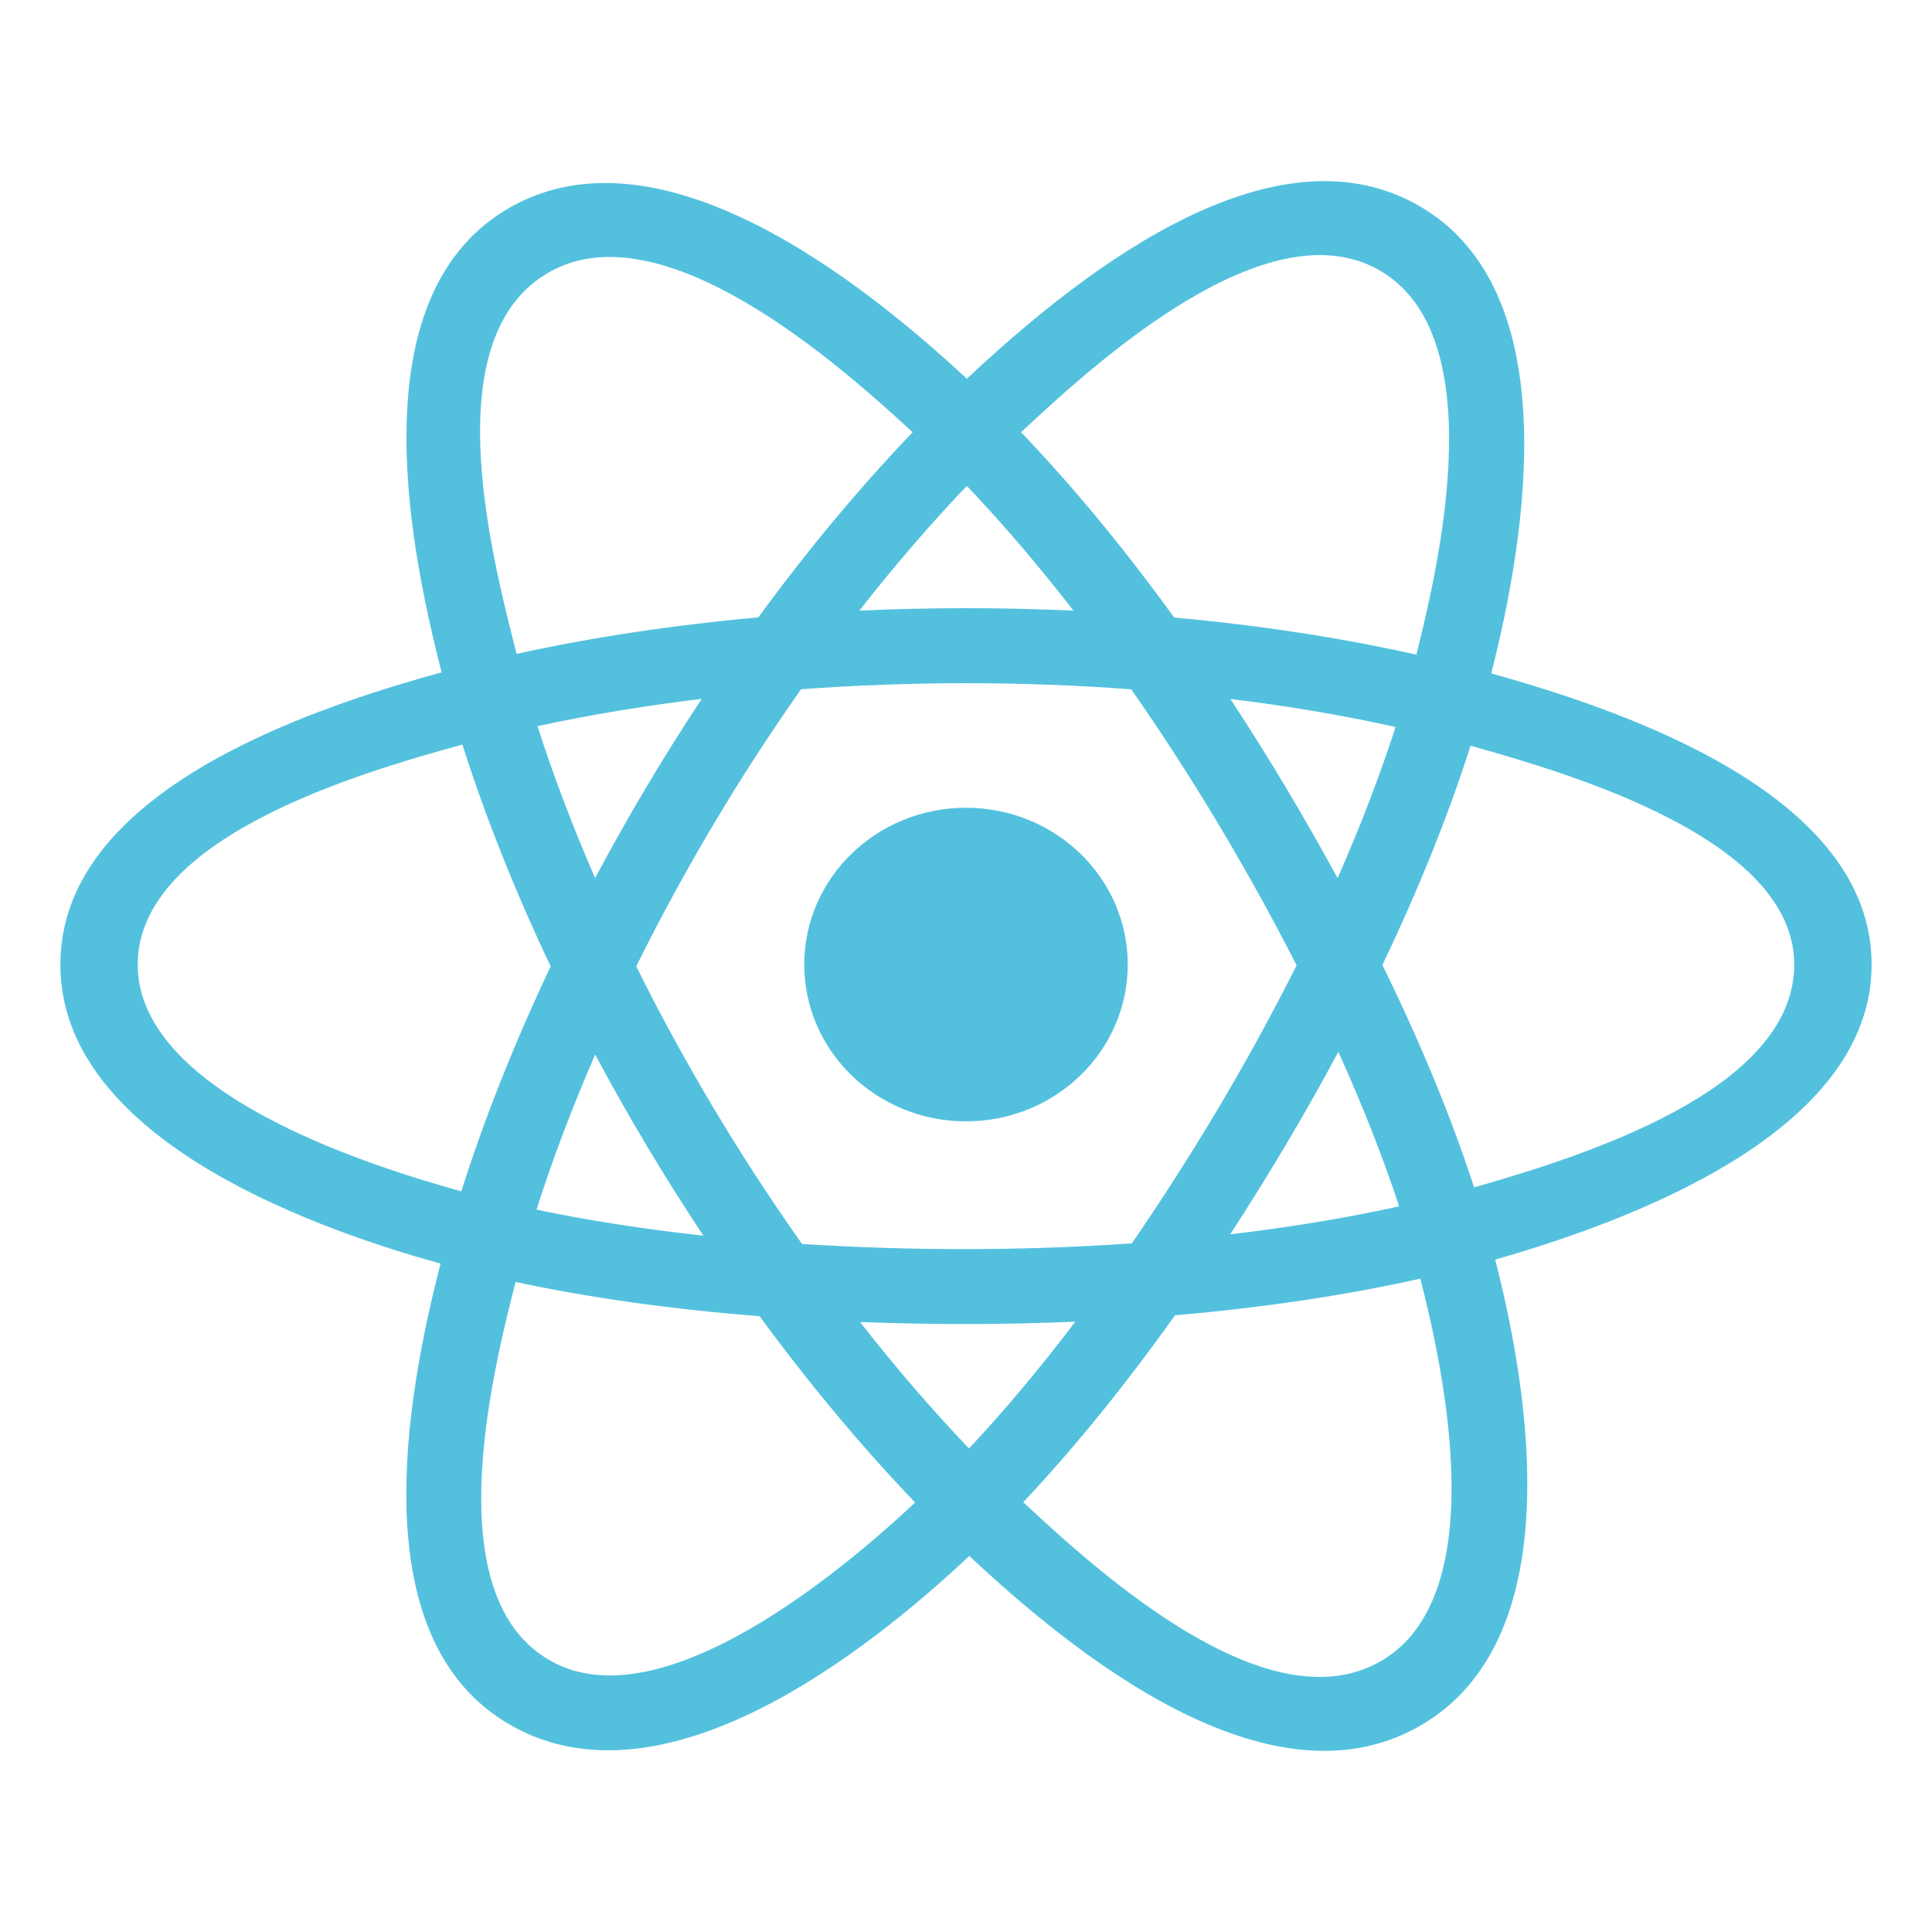
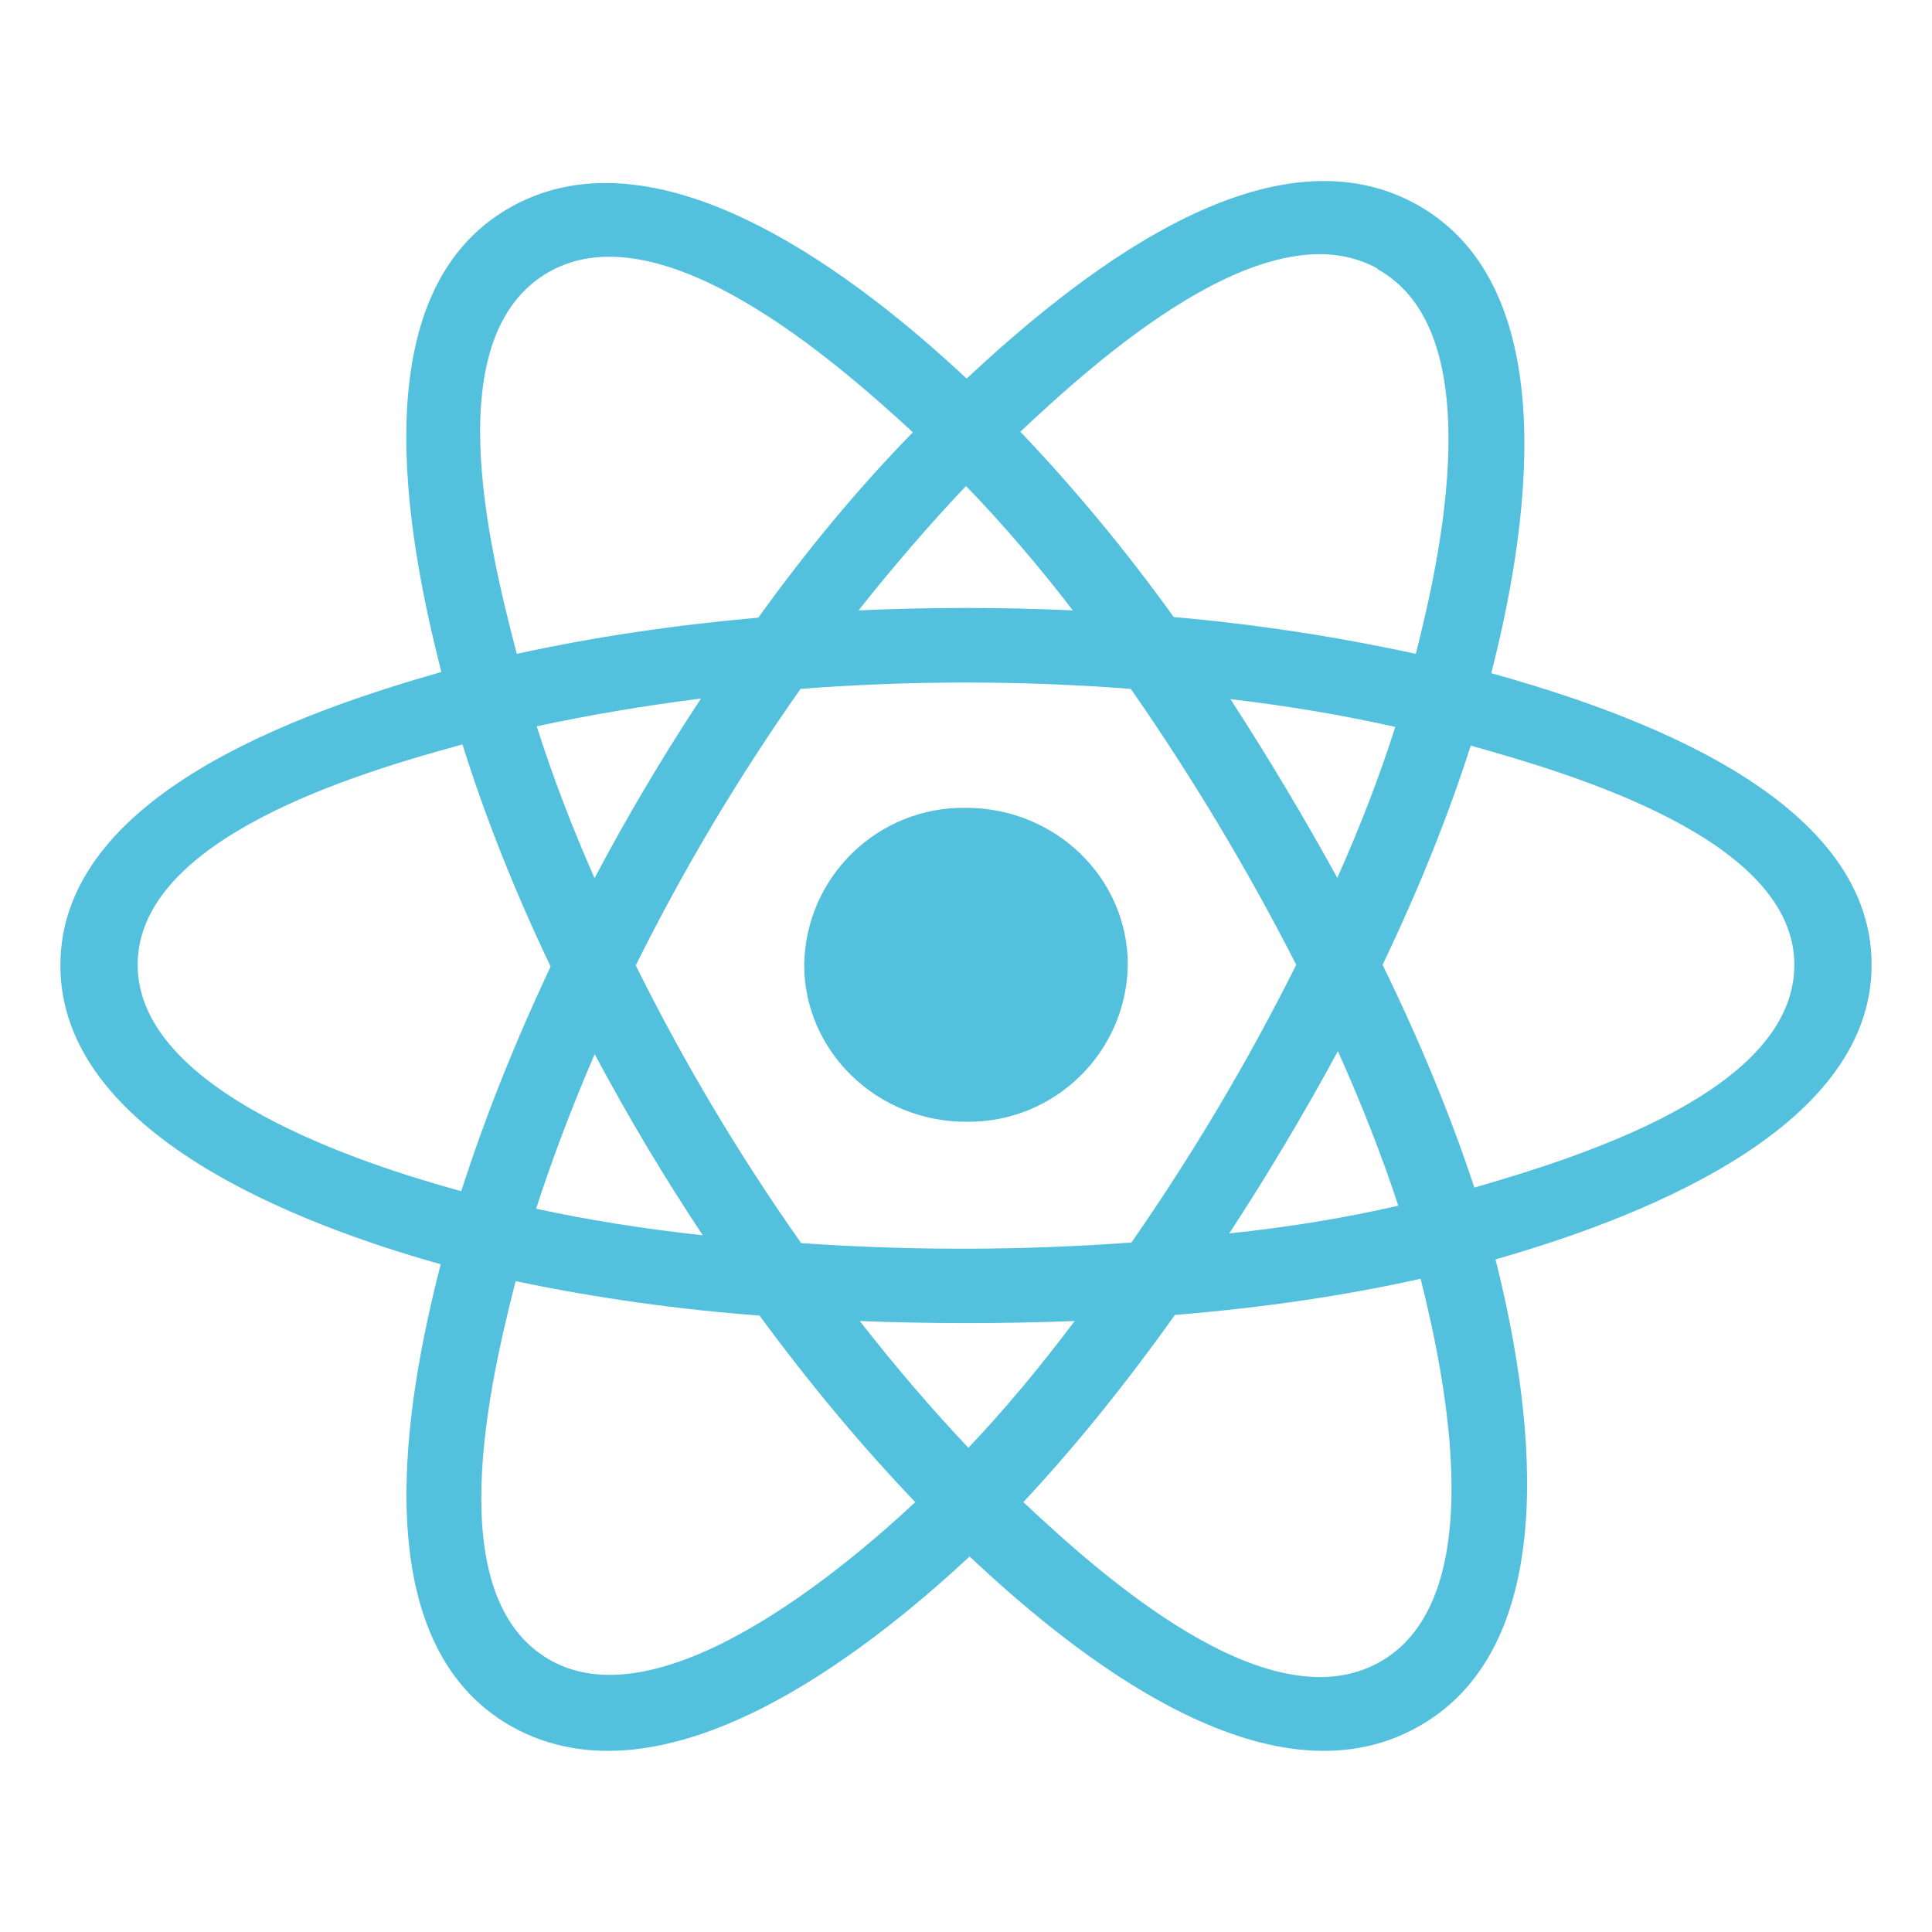
- <svg xmlns="http://www.w3.org/2000/svg" width="800px" height="800px" viewBox="0 0 32 32" fill="none">
-   <path d="M18.679 15.976C18.679 14.541 17.48 13.379 16 13.379C14.521 13.379 13.321 14.541 13.321 15.976C13.321 17.41 14.521 18.573 16 18.573C17.48 18.573 18.679 17.41 18.679 15.976Z" fill="#53C1DE" />
-   <path fill-rule="evenodd" clip-rule="evenodd" d="M24.7 11.154C25.266 8.925 25.977 4.791 23.47 3.39C20.975 1.995 17.728 4.668 16.014 6.273C14.304 4.684 10.966 2.022 8.462 3.428C5.968 4.828 6.737 8.893 7.315 11.136C4.988 11.776 1 13.156 1 15.976C1 18.787 4.984 20.289 7.297 20.929C6.717 23.184 5.986 27.191 8.483 28.588C10.997 29.993 14.325 27.395 16.055 25.772C17.781 27.386 20.997 30.002 23.492 28.601C25.996 27.196 25.344 23.118 24.765 20.863C27.007 20.221 31 18.752 31 15.976C31 13.184 26.99 11.792 24.7 11.154ZM24.416 19.667C24.037 18.502 23.524 17.262 22.897 15.982C23.495 14.732 23.988 13.509 24.357 12.351C26.036 12.823 29.718 13.901 29.718 15.976C29.718 18.07 26.185 19.159 24.416 19.667ZM22.85 27.526C20.988 28.571 18.222 26.07 16.948 24.881C17.793 23.984 18.638 22.942 19.462 21.785C20.913 21.66 22.283 21.456 23.526 21.178C23.933 22.773 24.72 26.476 22.85 27.526ZM9.124 27.511C7.261 26.47 8.113 22.895 8.54 21.233C9.768 21.497 11.129 21.686 12.582 21.801C13.412 22.933 14.282 23.974 15.158 24.886C14.075 25.901 10.995 28.557 9.124 27.511ZM2.281 15.976C2.281 13.874 5.942 12.803 7.659 12.333C8.035 13.517 8.527 14.754 9.121 16.006C8.519 17.277 8.02 18.534 7.641 19.732C6.004 19.278 2.281 18.079 2.281 15.976ZM9.104 4.504C10.973 3.454 13.875 6.01 15.116 7.16C14.244 8.068 13.383 9.101 12.56 10.226C11.149 10.353 9.799 10.557 8.557 10.83C8.091 9.021 7.236 5.552 9.104 4.504ZM20.379 11.577C21.337 11.694 22.254 11.85 23.115 12.041C22.856 12.844 22.534 13.684 22.154 14.545C21.604 13.533 21.014 12.542 20.379 11.577ZM16.014 8.048C16.605 8.669 17.197 9.362 17.78 10.114C16.599 10.06 15.415 10.06 14.234 10.114C14.817 9.368 15.414 8.676 16.014 8.048ZM9.857 14.544C9.483 13.686 9.164 12.842 8.903 12.027C9.759 11.842 10.672 11.69 11.623 11.575C10.987 12.537 10.397 13.528 9.857 14.544ZM11.65 20.466C10.668 20.359 9.741 20.215 8.886 20.035C9.15 19.206 9.477 18.343 9.858 17.467C10.406 18.493 11.005 19.494 11.65 20.466ZM16.05 23.991C15.442 23.356 14.836 22.653 14.245 21.897C15.433 21.942 16.623 21.942 17.811 21.891C17.227 22.661 16.637 23.365 16.05 23.991ZM22.167 17.422C22.568 18.308 22.906 19.166 23.174 19.981C22.304 20.173 21.365 20.328 20.376 20.444C21.015 19.461 21.615 18.454 22.167 17.422ZM18.747 20.594C16.93 20.72 15.102 20.719 13.284 20.604C12.251 19.142 11.331 17.603 10.538 16.006C11.328 14.412 12.24 12.876 13.268 11.416C15.088 11.283 16.918 11.282 18.737 11.417C19.756 12.877 20.668 14.409 21.476 15.988C20.677 17.581 19.759 19.12 18.747 20.594ZM22.83 4.467C24.701 5.513 23.868 9.227 23.459 10.843C22.215 10.564 20.863 10.357 19.448 10.228C18.624 9.09 17.77 8.055 16.912 7.159C18.169 5.984 20.978 3.431 22.83 4.467Z" fill="#53C1DE" />
+ <svg xmlns="http://www.w3.org/2000/svg" width="800" height="800" fill="none" viewBox="0 0 32 32">
+   <path fill="#53c1de" d="M18.68 15.98c0-1.44-1.2-2.6-2.68-2.6a2.64 2.64 0 0 0-2.68 2.6c0 1.43 1.2 2.6 2.68 2.6a2.64 2.64 0 0 0 2.68-2.6" />
+   <path fill="#53c1de" fill-rule="evenodd" d="M24.7 11.15c.57-2.23 1.28-6.36-1.23-7.76s-5.74 1.28-7.46 2.88c-1.7-1.59-5.04-4.25-7.55-2.84-2.5 1.4-1.72 5.46-1.15 7.7C5 11.79 1 13.17 1 15.99c0 2.8 3.98 4.3 6.3 4.95-.58 2.25-1.31 6.26 1.18 7.66 2.52 1.4 5.84-1.2 7.58-2.82C17.78 27.4 21 30 23.49 28.6c2.5-1.4 1.85-5.48 1.28-7.74C27 20.22 31 18.76 31 15.98c0-2.8-4.01-4.19-6.3-4.83m-.28 8.52q-.58-1.76-1.52-3.69.9-1.88 1.46-3.63c1.68.47 5.36 1.55 5.36 3.63s-3.54 3.18-5.3 3.69m-1.57 7.86c-1.86 1.04-4.63-1.46-5.9-2.65q1.27-1.36 2.51-3.1 2.19-.18 4.07-.6c.4 1.6 1.19 5.3-.68 6.35M9.12 27.5c-1.86-1.04-1-4.62-.58-6.28a31 31 0 0 0 4.04.57q1.25 1.7 2.58 3.09c-1.08 1.01-4.17 3.67-6.04 2.62M2.28 15.98c0-2.1 3.66-3.18 5.38-3.65q.56 1.79 1.46 3.68-.9 1.91-1.48 3.72c-1.64-.45-5.36-1.65-5.36-3.75M9.1 4.5c1.87-1.05 4.77 1.51 6.02 2.66q-1.33 1.36-2.56 3.07-2.13.19-4 .6c-.47-1.8-1.32-5.28.54-6.33m11.28 7.08q1.44.17 2.73.46-.38 1.2-.96 2.5-.83-1.51-1.77-2.96M16 8.05q.9.93 1.77 2.06a39 39 0 0 0-3.55 0Q15.1 9 16 8.05m-6.15 6.5q-.57-1.29-.96-2.52 1.3-.28 2.72-.46a36 36 0 0 0-1.76 2.97m1.79 5.92q-1.47-.16-2.76-.44.4-1.24.97-2.56a36 36 0 0 0 1.79 3m4.4 3.52q-.9-.95-1.8-2.1 1.77.07 3.56 0-.87 1.16-1.76 2.1m6.12-6.57q.6 1.34 1 2.56-1.3.3-2.8.46.96-1.47 1.8-3.02m-3.42 3.17q-2.73.2-5.47.01-1.55-2.2-2.74-4.6a35 35 0 0 1 2.73-4.58q2.73-.21 5.47 0 1.53 2.2 2.74 4.57-1.2 2.4-2.73 4.6m4.08-16.12c1.87 1.04 1.04 4.76.63 6.37a32 32 0 0 0-4.01-.61 29 29 0 0 0-2.54-3.07c1.26-1.18 4.07-3.73 5.92-2.7" clip-rule="evenodd" />
</svg>
